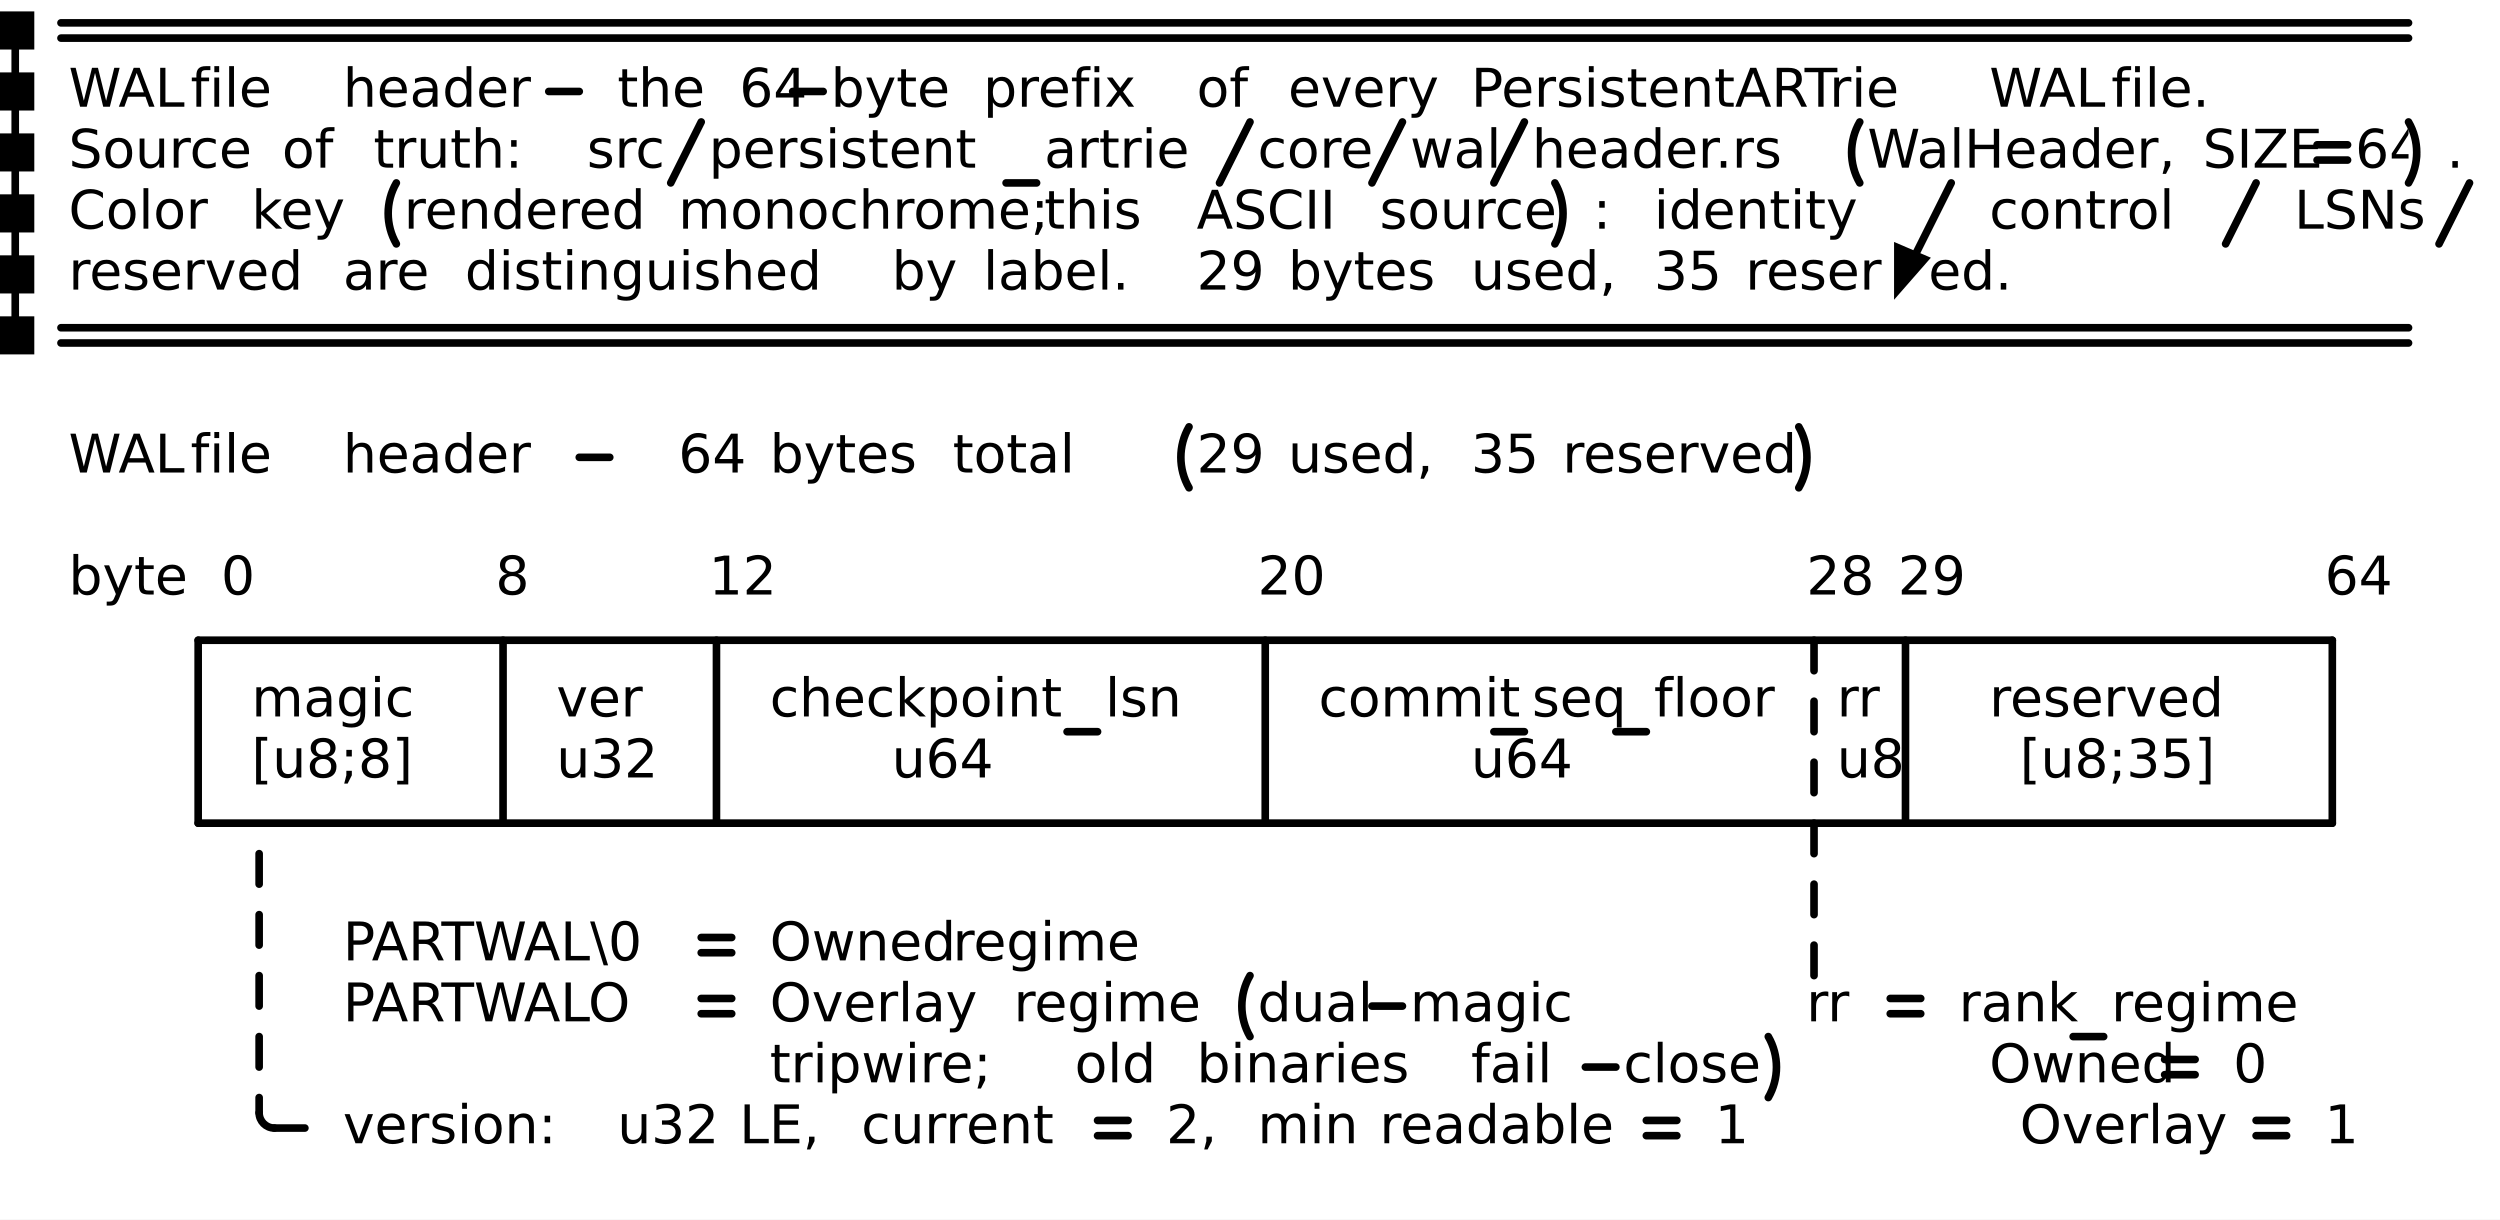
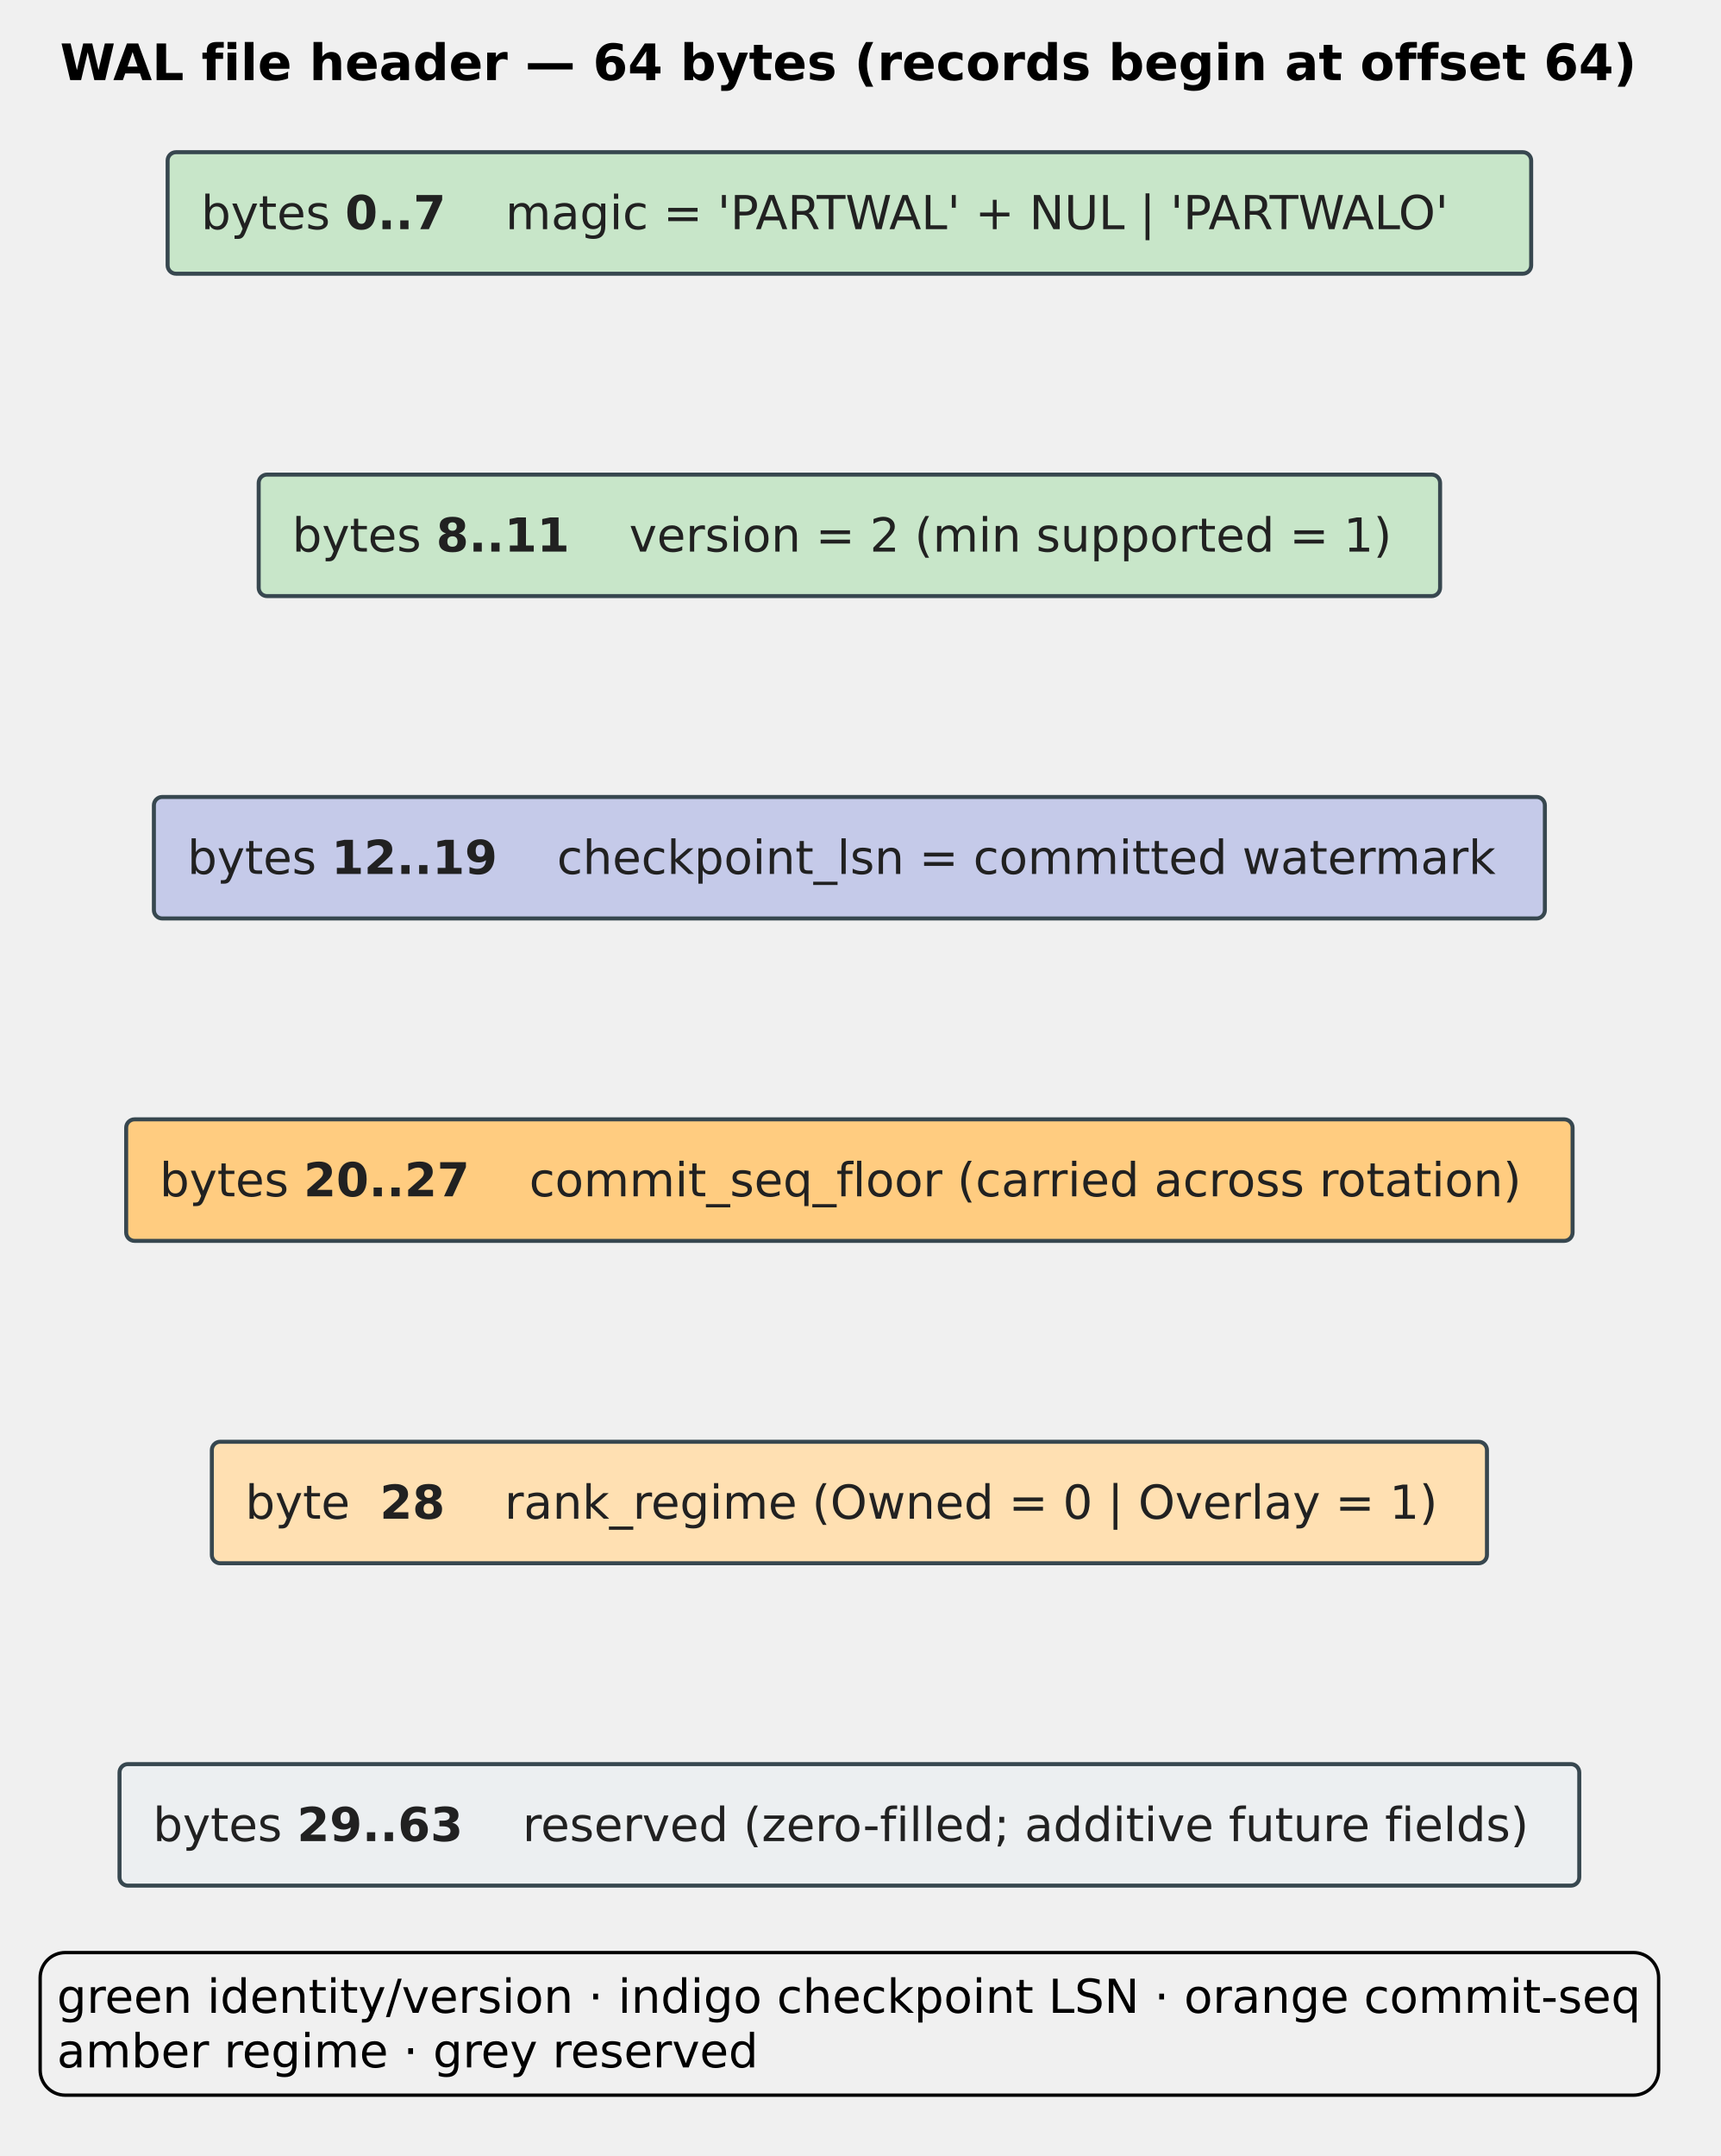
- <svg xmlns="http://www.w3.org/2000/svg" width="656" height="320" class="svgbob">
-   <style>.svgbob line, .svgbob path, .svgbob circle, .svgbob rect, .svgbob polygon {
-   stroke: black;
-   stroke-width: 2;
-   stroke-opacity: 1;
-   fill-opacity: 1;
-   stroke-linecap: round;
-   stroke-linejoin: miter;
- }
- 
- .svgbob text {
-   white-space: pre;
-   fill: black;
-   font-family: DejaVu Sans;
-   font-size: 14px;
- }
- 
- .svgbob rect.backdrop {
-   stroke: none;
-   fill: white;
- }
- 
- .svgbob .broken {
-   stroke-dasharray: 8;
- }
- 
- .svgbob .filled {
-   fill: black;
- }
- 
- .svgbob .bg_filled {
-   fill: white;
-   stroke-width: 1;
- }
- 
- .svgbob .nofill {
-   fill: white;
- }
- 
- .svgbob .end_marked_arrow {
-   marker-end: url(#arrow);
- }
- 
- .svgbob .start_marked_arrow {
-   marker-start: url(#arrow);
- }
- 
- .svgbob .end_marked_diamond {
-   marker-end: url(#diamond);
- }
- 
- .svgbob .start_marked_diamond {
-   marker-start: url(#diamond);
- }
- 
- .svgbob .end_marked_circle {
-   marker-end: url(#circle);
- }
- 
- .svgbob .start_marked_circle {
-   marker-start: url(#circle);
- }
- 
- .svgbob .end_marked_open_circle {
-   marker-end: url(#open_circle);
- }
- 
- .svgbob .start_marked_open_circle {
-   marker-start: url(#open_circle);
- }
- 
- .svgbob .end_marked_big_open_circle {
-   marker-end: url(#big_open_circle);
- }
- 
- .svgbob .start_marked_big_open_circle {
-   marker-start: url(#big_open_circle);
- }
- 
- </style>
-   <defs>
-     <marker id="arrow" viewBox="-2 -2 8 8" refX="4" refY="2" markerWidth="7" markerHeight="7" orient="auto-start-reverse">
-       <polygon points="0,0 0,4 4,2 0,0" />
-     </marker>
-     <marker id="diamond" viewBox="-2 -2 8 8" refX="4" refY="2" markerWidth="7" markerHeight="7" orient="auto-start-reverse">
-       <polygon points="0,2 2,0 4,2 2,4 0,2" />
-     </marker>
-     <marker id="circle" viewBox="0 0 8 8" refX="4" refY="4" markerWidth="7" markerHeight="7" orient="auto-start-reverse">
-       <circle cx="4" cy="4" r="2" class="filled" />
-     </marker>
-     <marker id="open_circle" viewBox="0 0 8 8" refX="4" refY="4" markerWidth="7" markerHeight="7" orient="auto-start-reverse">
-       <circle cx="4" cy="4" r="2" class="bg_filled" />
-     </marker>
-     <marker id="big_open_circle" viewBox="0 0 8 8" refX="4" refY="4" markerWidth="7" markerHeight="7" orient="auto-start-reverse">
-       <circle cx="4" cy="4" r="3" class="bg_filled" />
-     </marker>
-   </defs>
-   <rect class="backdrop" x="0" y="0" width="656" height="320" />
-   <rect x="0" y="4" width="8" height="8" class="solid filled" rx="0" />
-   <line x1="4" y1="12" x2="4" y2="20" class="solid" />
-   <rect x="0" y="20" width="8" height="8" class="solid filled" rx="0" />
-   <line x1="4" y1="28" x2="4" y2="36" class="solid" />
-   <rect x="0" y="36" width="8" height="8" class="solid filled" rx="0" />
-   <line x1="4" y1="44" x2="4" y2="52" class="solid" />
-   <rect x="0" y="52" width="8" height="8" class="solid filled" rx="0" />
-   <line x1="4" y1="60" x2="4" y2="68" class="solid" />
-   <rect x="0" y="68" width="8" height="8" class="solid filled" rx="0" />
-   <line x1="4" y1="76" x2="4" y2="84" class="solid" />
-   <rect x="0" y="84" width="8" height="8" class="solid filled" rx="0" />
-   <line x1="16" y1="6" x2="632" y2="6" class="solid" />
-   <line x1="16" y1="10" x2="632" y2="10" class="solid" />
-   <text x="18" y="28">WAL</text>
-   <text x="50" y="28">file</text>
-   <text x="90" y="28">header</text>
-   <line x1="144" y1="24" x2="152" y2="24" class="solid" />
-   <text x="162" y="28">the</text>
-   <text x="194" y="28">64</text>
-   <line x1="208" y1="24" x2="216" y2="24" class="solid" />
-   <text x="218" y="28">byte</text>
-   <text x="258" y="28">prefix</text>
-   <text x="314" y="28">of</text>
-   <text x="338" y="28">every</text>
-   <text x="386" y="28">PersistentARTrie</text>
-   <text x="522" y="28">WAL</text>
-   <text x="554" y="28">file.</text>
-   <text x="18" y="44">Source</text>
-   <text x="74" y="44">of</text>
-   <text x="98" y="44">truth:</text>
-   <text x="154" y="44">src</text>
-   <line x1="184" y1="32" x2="176" y2="48" class="solid" />
-   <text x="186" y="44">persistent</text>
-   <line x1="264" y1="48" x2="272" y2="48" class="solid" />
-   <text x="274" y="44">artrie</text>
-   <line x1="328" y1="32" x2="320" y2="48" class="solid" />
-   <text x="330" y="44">core</text>
-   <line x1="368" y1="32" x2="360" y2="48" class="solid" />
-   <text x="370" y="44">wal</text>
-   <line x1="400" y1="32" x2="392" y2="48" class="solid" />
-   <text x="402" y="44">header.rs</text>
-   <path d="M 488,32 A 16,16 0,0,0 488,48" class="nofill" />
-   <text x="490" y="44">WalHeader,</text>
-   <text x="578" y="44">SIZE</text>
-   <line x1="608" y1="38" x2="616" y2="38" class="solid" />
-   <line x1="608" y1="42" x2="616" y2="42" class="solid" />
-   <text x="618" y="44">64</text>
-   <path d="M 632,32 A 16,16 0,0,1 632,48" class="nofill" />
-   <text x="642" y="44">.</text>
-   <text x="18" y="60">Color</text>
-   <text x="66" y="60">key</text>
-   <path d="M 104,48 A 16,16 0,0,0 104,64" class="nofill" />
-   <text x="106" y="60">rendered</text>
-   <text x="178" y="60">monochrome;</text>
-   <text x="274" y="60">this</text>
-   <text x="314" y="60">ASCII</text>
-   <text x="362" y="60">source</text>
-   <path d="M 408,48 A 16,16 0,0,1 408,64" class="nofill" />
-   <text x="418" y="60">:</text>
-   <text x="434" y="60">identity</text>
-   <line x1="512" y1="48" x2="502" y2="68" class="solid" />
-   <text x="522" y="60">control</text>
-   <line x1="592" y1="48" x2="584" y2="64" class="solid" />
-   <text x="602" y="60">LSNs</text>
-   <line x1="648" y1="48" x2="640" y2="64" class="solid" />
-   <text x="18" y="76">reserved</text>
-   <text x="90" y="76">are</text>
-   <text x="122" y="76">distinguished</text>
-   <text x="234" y="76">by</text>
-   <text x="258" y="76">label.</text>
-   <text x="314" y="76">29</text>
-   <text x="338" y="76">bytes</text>
-   <text x="386" y="76">used,</text>
-   <text x="434" y="76">35</text>
-   <text x="458" y="76">reser</text>
-   <polygon points="505,68 498,76 498,65" class="filled" />
-   <text x="506" y="76">ed.</text>
-   <line x1="16" y1="86" x2="632" y2="86" class="solid" />
-   <line x1="16" y1="90" x2="632" y2="90" class="solid" />
-   <text x="18" y="124">WAL</text>
-   <text x="50" y="124">file</text>
-   <text x="90" y="124">header</text>
-   <line x1="152" y1="120" x2="160" y2="120" class="solid" />
-   <text x="178" y="124">64</text>
-   <text x="202" y="124">bytes</text>
-   <text x="250" y="124">total</text>
-   <path d="M 312,112 A 16,16 0,0,0 312,128" class="nofill" />
-   <text x="314" y="124">29</text>
-   <text x="338" y="124">used,</text>
-   <text x="386" y="124">35</text>
-   <text x="410" y="124">reserved</text>
-   <path d="M 472,112 A 16,16 0,0,1 472,128" class="nofill" />
-   <text x="18" y="156">byte</text>
-   <text x="58" y="156">0</text>
-   <text x="130" y="156">8</text>
-   <text x="186" y="156">12</text>
-   <text x="330" y="156">20</text>
-   <text x="474" y="156">28</text>
-   <text x="498" y="156">29</text>
-   <text x="610" y="156">64</text>
-   <text x="66" y="188">magic</text>
-   <text x="146" y="188">ver</text>
-   <text x="202" y="188">checkpoint</text>
-   <line x1="280" y1="192" x2="288" y2="192" class="solid" />
-   <text x="290" y="188">lsn</text>
-   <text x="346" y="188">commit</text>
-   <line x1="392" y1="192" x2="400" y2="192" class="solid" />
-   <text x="402" y="188">seq</text>
-   <line x1="424" y1="192" x2="432" y2="192" class="solid" />
-   <text x="434" y="188">floor</text>
-   <text x="482" y="188">rr</text>
-   <text x="522" y="188">reserved</text>
-   <text x="66" y="204">[u8;8]</text>
-   <text x="146" y="204">u32</text>
-   <text x="234" y="204">u64</text>
-   <text x="386" y="204">u64</text>
-   <text x="482" y="204">u8</text>
-   <text x="530" y="204">[u8;35]</text>
-   <text x="202" y="252">Owned</text>
-   <text x="250" y="252">regime</text>
-   <text x="202" y="268">Overlay</text>
-   <text x="266" y="268">regime</text>
-   <path d="M 328,256 A 16,16 0,0,0 328,272" class="nofill" />
-   <text x="330" y="268">dual</text>
-   <line x1="360" y1="264" x2="368" y2="264" class="solid" />
-   <text x="370" y="268">magic</text>
-   <text x="474" y="268">rr</text>
-   <text x="202" y="284">tripwire;</text>
-   <text x="282" y="284">old</text>
-   <text x="314" y="284">binaries</text>
-   <text x="386" y="284">fail</text>
-   <line x1="416" y1="280" x2="424" y2="280" class="solid" />
-   <text x="426" y="284">close</text>
-   <path d="M 464,272 A 16,16 0,0,1 464,288" class="nofill" />
-   <text x="194" y="300">LE,</text>
-   <text x="226" y="300">current</text>
-   <line x1="288" y1="294" x2="296" y2="294" class="solid" />
-   <line x1="288" y1="298" x2="296" y2="298" class="solid" />
-   <text x="306" y="300">2,</text>
-   <text x="330" y="300">min</text>
-   <text x="362" y="300">readable</text>
-   <line x1="432" y1="294" x2="440" y2="294" class="solid" />
-   <line x1="432" y1="298" x2="440" y2="298" class="solid" />
-   <text x="450" y="300">1</text>
-   <line x1="184" y1="246" x2="192" y2="246" class="solid" />
-   <line x1="184" y1="250" x2="192" y2="250" class="solid" />
-   <line x1="184" y1="262" x2="192" y2="262" class="solid" />
-   <line x1="184" y1="266" x2="192" y2="266" class="solid" />
-   <line x1="496" y1="262" x2="504" y2="262" class="solid" />
-   <line x1="496" y1="266" x2="504" y2="266" class="solid" />
-   <text x="514" y="268">rank</text>
-   <line x1="544" y1="272" x2="552" y2="272" class="solid" />
-   <text x="554" y="268">regime</text>
-   <text x="522" y="284">Owned</text>
-   <line x1="568" y1="278" x2="576" y2="278" class="solid" />
-   <line x1="568" y1="282" x2="576" y2="282" class="solid" />
-   <text x="586" y="284">0</text>
-   <text x="530" y="300">Overlay</text>
-   <line x1="592" y1="294" x2="600" y2="294" class="solid" />
-   <line x1="592" y1="298" x2="600" y2="298" class="solid" />
-   <text x="90" y="300">version:</text>
-   <text x="162" y="300">u32</text>
-   <text x="610" y="300">1</text>
-   <text x="90" y="252">PARTWAL\0</text>
-   <text x="90" y="268">PARTWALO</text>
+ <svg xmlns="http://www.w3.org/2000/svg" contentStyleType="text/css" data-diagram-type="DESCRIPTION" height="644px" preserveAspectRatio="none" style="width:514px;height:644px;background:#FFFFFF;" version="1.1" viewBox="0 0 514 644" width="514px" zoomAndPan="magnify">
+   <defs />
  <g>
-     <line x1="52" y1="168" x2="612" y2="168" class="solid" />
-     <line x1="52" y1="168" x2="52" y2="216" class="solid" />
-     <line x1="132" y1="168" x2="132" y2="216" class="solid" />
-     <line x1="188" y1="168" x2="188" y2="216" class="solid" />
-     <line x1="332" y1="168" x2="332" y2="216" class="solid" />
-     <line x1="476" y1="168" x2="476" y2="256" class="broken" />
-     <line x1="500" y1="168" x2="500" y2="216" class="solid" />
-     <line x1="612" y1="168" x2="612" y2="216" class="solid" />
-     <line x1="52" y1="216" x2="612" y2="216" class="solid" />
-   </g>
-   <g>
-     <line x1="68" y1="224" x2="68" y2="292" class="broken" />
-     <path d="M 68,292 A 4,4 0,0,0 72,296" class="nofill" />
-     <line x1="72" y1="296" x2="80" y2="296" class="solid" />
+     <g class="title" data-source-line="19">
+       <text fill="#000000" font-family="'DejaVu Sans'" font-size="15" font-weight="700" lengthAdjust="spacing" textLength="471.665" x="17.934" y="23.923">WAL file header — 64 bytes (records begin at offset 64)</text>
+     </g>
+     <g class="entity" data-qualified-name="R0" data-source-line="21" id="ent0001">
+       <rect fill="#C8E6C9" height="36.297" rx="2.5" ry="2.5" style="stroke:#37474F;stroke-width:1.2;" width="407.379" x="50.078" y="45.461" />
+       <text fill="#212121" font-family="'DejaVu Sans'" font-size="14" lengthAdjust="spacing" textLength="38.568" x="60.078" y="68.456">bytes</text>
+       <text fill="#212121" font-family="'DejaVu Sans'" font-size="14" font-weight="700" lengthAdjust="spacing" textLength="30.119" x="103.096" y="68.456">0..7</text>
+       <text fill="#212121" font-family="'DejaVu Sans'" font-size="14" lengthAdjust="spacing" textLength="296.44" x="151.016" y="68.456">magic = 'PARTWAL' + NUL  |  'PARTWALO'</text>
+     </g>
+     <g class="entity" data-qualified-name="R1" data-source-line="22" id="ent0002">
+       <rect fill="#C8E6C9" height="36.297" rx="2.5" ry="2.5" style="stroke:#37474F;stroke-width:1.2;" width="352.958" x="77.287" y="141.761" />
+       <text fill="#212121" font-family="'DejaVu Sans'" font-size="14" lengthAdjust="spacing" textLength="38.568" x="87.287" y="164.756">bytes</text>
+       <text fill="#212121" font-family="'DejaVu Sans'" font-size="14" font-weight="700" lengthAdjust="spacing" textLength="39.86" x="130.306" y="164.756">8..11</text>
+       <text fill="#212121" font-family="'DejaVu Sans'" font-size="14" lengthAdjust="spacing" textLength="232.278" x="187.967" y="164.756">version = 2  (min supported = 1)</text>
+     </g>
+     <g class="entity" data-qualified-name="R2" data-source-line="23" id="ent0003">
+       <rect fill="#C5CAE9" height="36.297" rx="2.5" ry="2.5" style="stroke:#37474F;stroke-width:1.2;" width="415.575" x="45.977" y="238.051" />
+       <text fill="#212121" font-family="'DejaVu Sans'" font-size="14" lengthAdjust="spacing" textLength="38.568" x="55.977" y="261.046">bytes</text>
+       <text fill="#212121" font-family="'DejaVu Sans'" font-size="14" font-weight="700" lengthAdjust="spacing" textLength="49.602" x="98.996" y="261.046">12..19</text>
+       <text fill="#212121" font-family="'DejaVu Sans'" font-size="14" lengthAdjust="spacing" textLength="285.154" x="166.398" y="261.046">checkpoint_lsn  = committed watermark</text>
+     </g>
+     <g class="entity" data-qualified-name="R3" data-source-line="24" id="ent0004">
+       <rect fill="#FFCC80" height="36.297" rx="2.5" ry="2.5" style="stroke:#37474F;stroke-width:1.2;" width="432.132" x="37.697" y="334.351" />
+       <text fill="#212121" font-family="'DejaVu Sans'" font-size="14" lengthAdjust="spacing" textLength="38.568" x="47.697" y="357.346">bytes</text>
+       <text fill="#212121" font-family="'DejaVu Sans'" font-size="14" font-weight="700" lengthAdjust="spacing" textLength="49.602" x="90.716" y="357.346">20..27</text>
+       <text fill="#212121" font-family="'DejaVu Sans'" font-size="14" lengthAdjust="spacing" textLength="301.711" x="158.118" y="357.346">commit_seq_floor  (carried across rotation)</text>
+     </g>
+     <g class="entity" data-qualified-name="R4" data-source-line="25" id="ent0005">
+       <rect fill="#FFE0B2" height="36.297" rx="2.5" ry="2.5" style="stroke:#37474F;stroke-width:1.2;" width="380.958" x="63.288" y="430.651" />
+       <text fill="#212121" font-family="'DejaVu Sans'" font-size="14" lengthAdjust="spacing" textLength="31.274" x="73.287" y="453.646">byte</text>
+       <text fill="#212121" font-family="'DejaVu Sans'" font-size="14" font-weight="700" lengthAdjust="spacing" textLength="19.482" x="113.462" y="453.646">28</text>
+       <text fill="#212121" font-family="'DejaVu Sans'" font-size="14" lengthAdjust="spacing" textLength="283.5" x="150.745" y="453.646">rank_regime  (Owned = 0 | Overlay = 1)</text>
+     </g>
+     <g class="entity" data-qualified-name="R5" data-source-line="26" id="ent0006">
+       <rect fill="#ECEFF1" height="36.297" rx="2.5" ry="2.5" style="stroke:#37474F;stroke-width:1.2;" width="436.117" x="35.708" y="526.941" />
+       <text fill="#212121" font-family="'DejaVu Sans'" font-size="14" lengthAdjust="spacing" textLength="38.568" x="45.708" y="549.936">bytes</text>
+       <text fill="#212121" font-family="'DejaVu Sans'" font-size="14" font-weight="700" lengthAdjust="spacing" textLength="49.602" x="88.726" y="549.936">29..63</text>
+       <text fill="#212121" font-family="'DejaVu Sans'" font-size="14" lengthAdjust="spacing" textLength="305.696" x="156.128" y="549.936">reserved  (zero-filled; additive future fields)</text>
+     </g>
+     <g class="legend" data-source-line="34">
+       <rect fill="none" height="42.594" rx="7.5" ry="7.5" style="stroke:#000000;stroke-width:1;" width="483.532" x="12" y="583.238" />
+       <text fill="#000000" font-family="'DejaVu Sans'" font-size="14" lengthAdjust="spacing" textLength="473.532" x="17" y="601.233">green identity/version · indigo checkpoint LSN · orange commit-seq</text>
+       <text fill="#000000" font-family="'DejaVu Sans'" font-size="14" lengthAdjust="spacing" textLength="210.478" x="17" y="617.53">amber regime · grey reserved</text>
+     </g>
  </g>
</svg>
